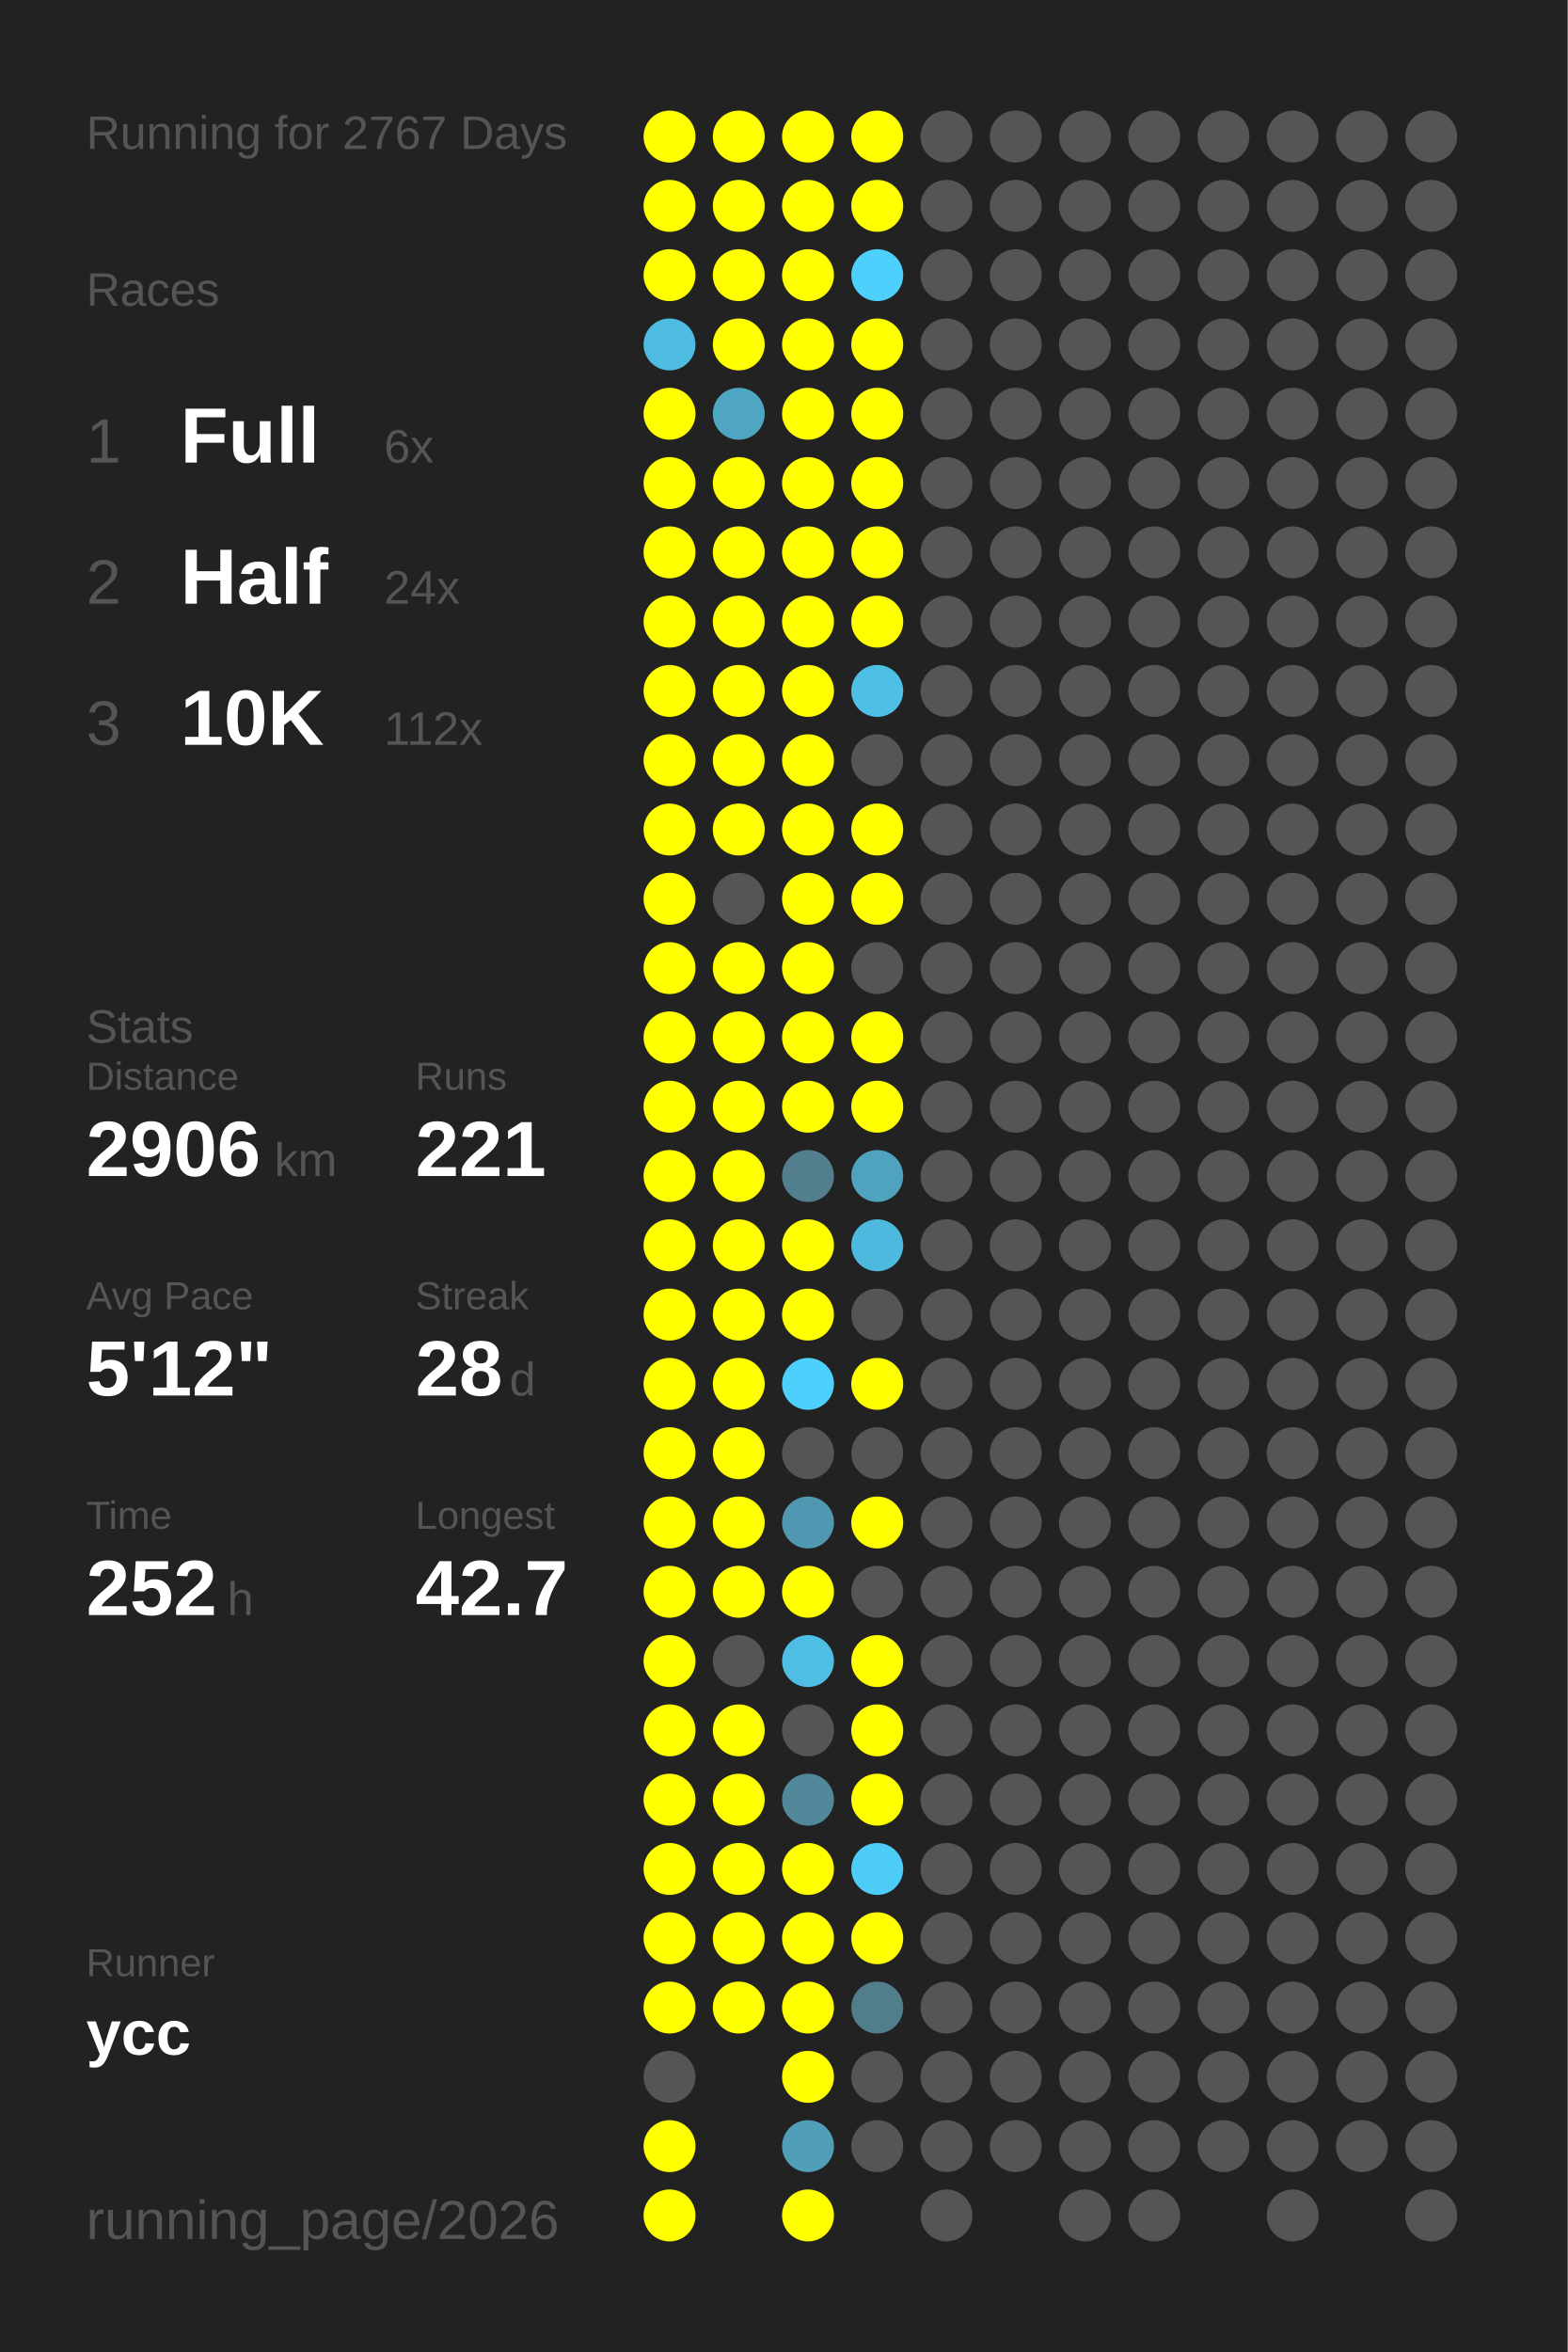
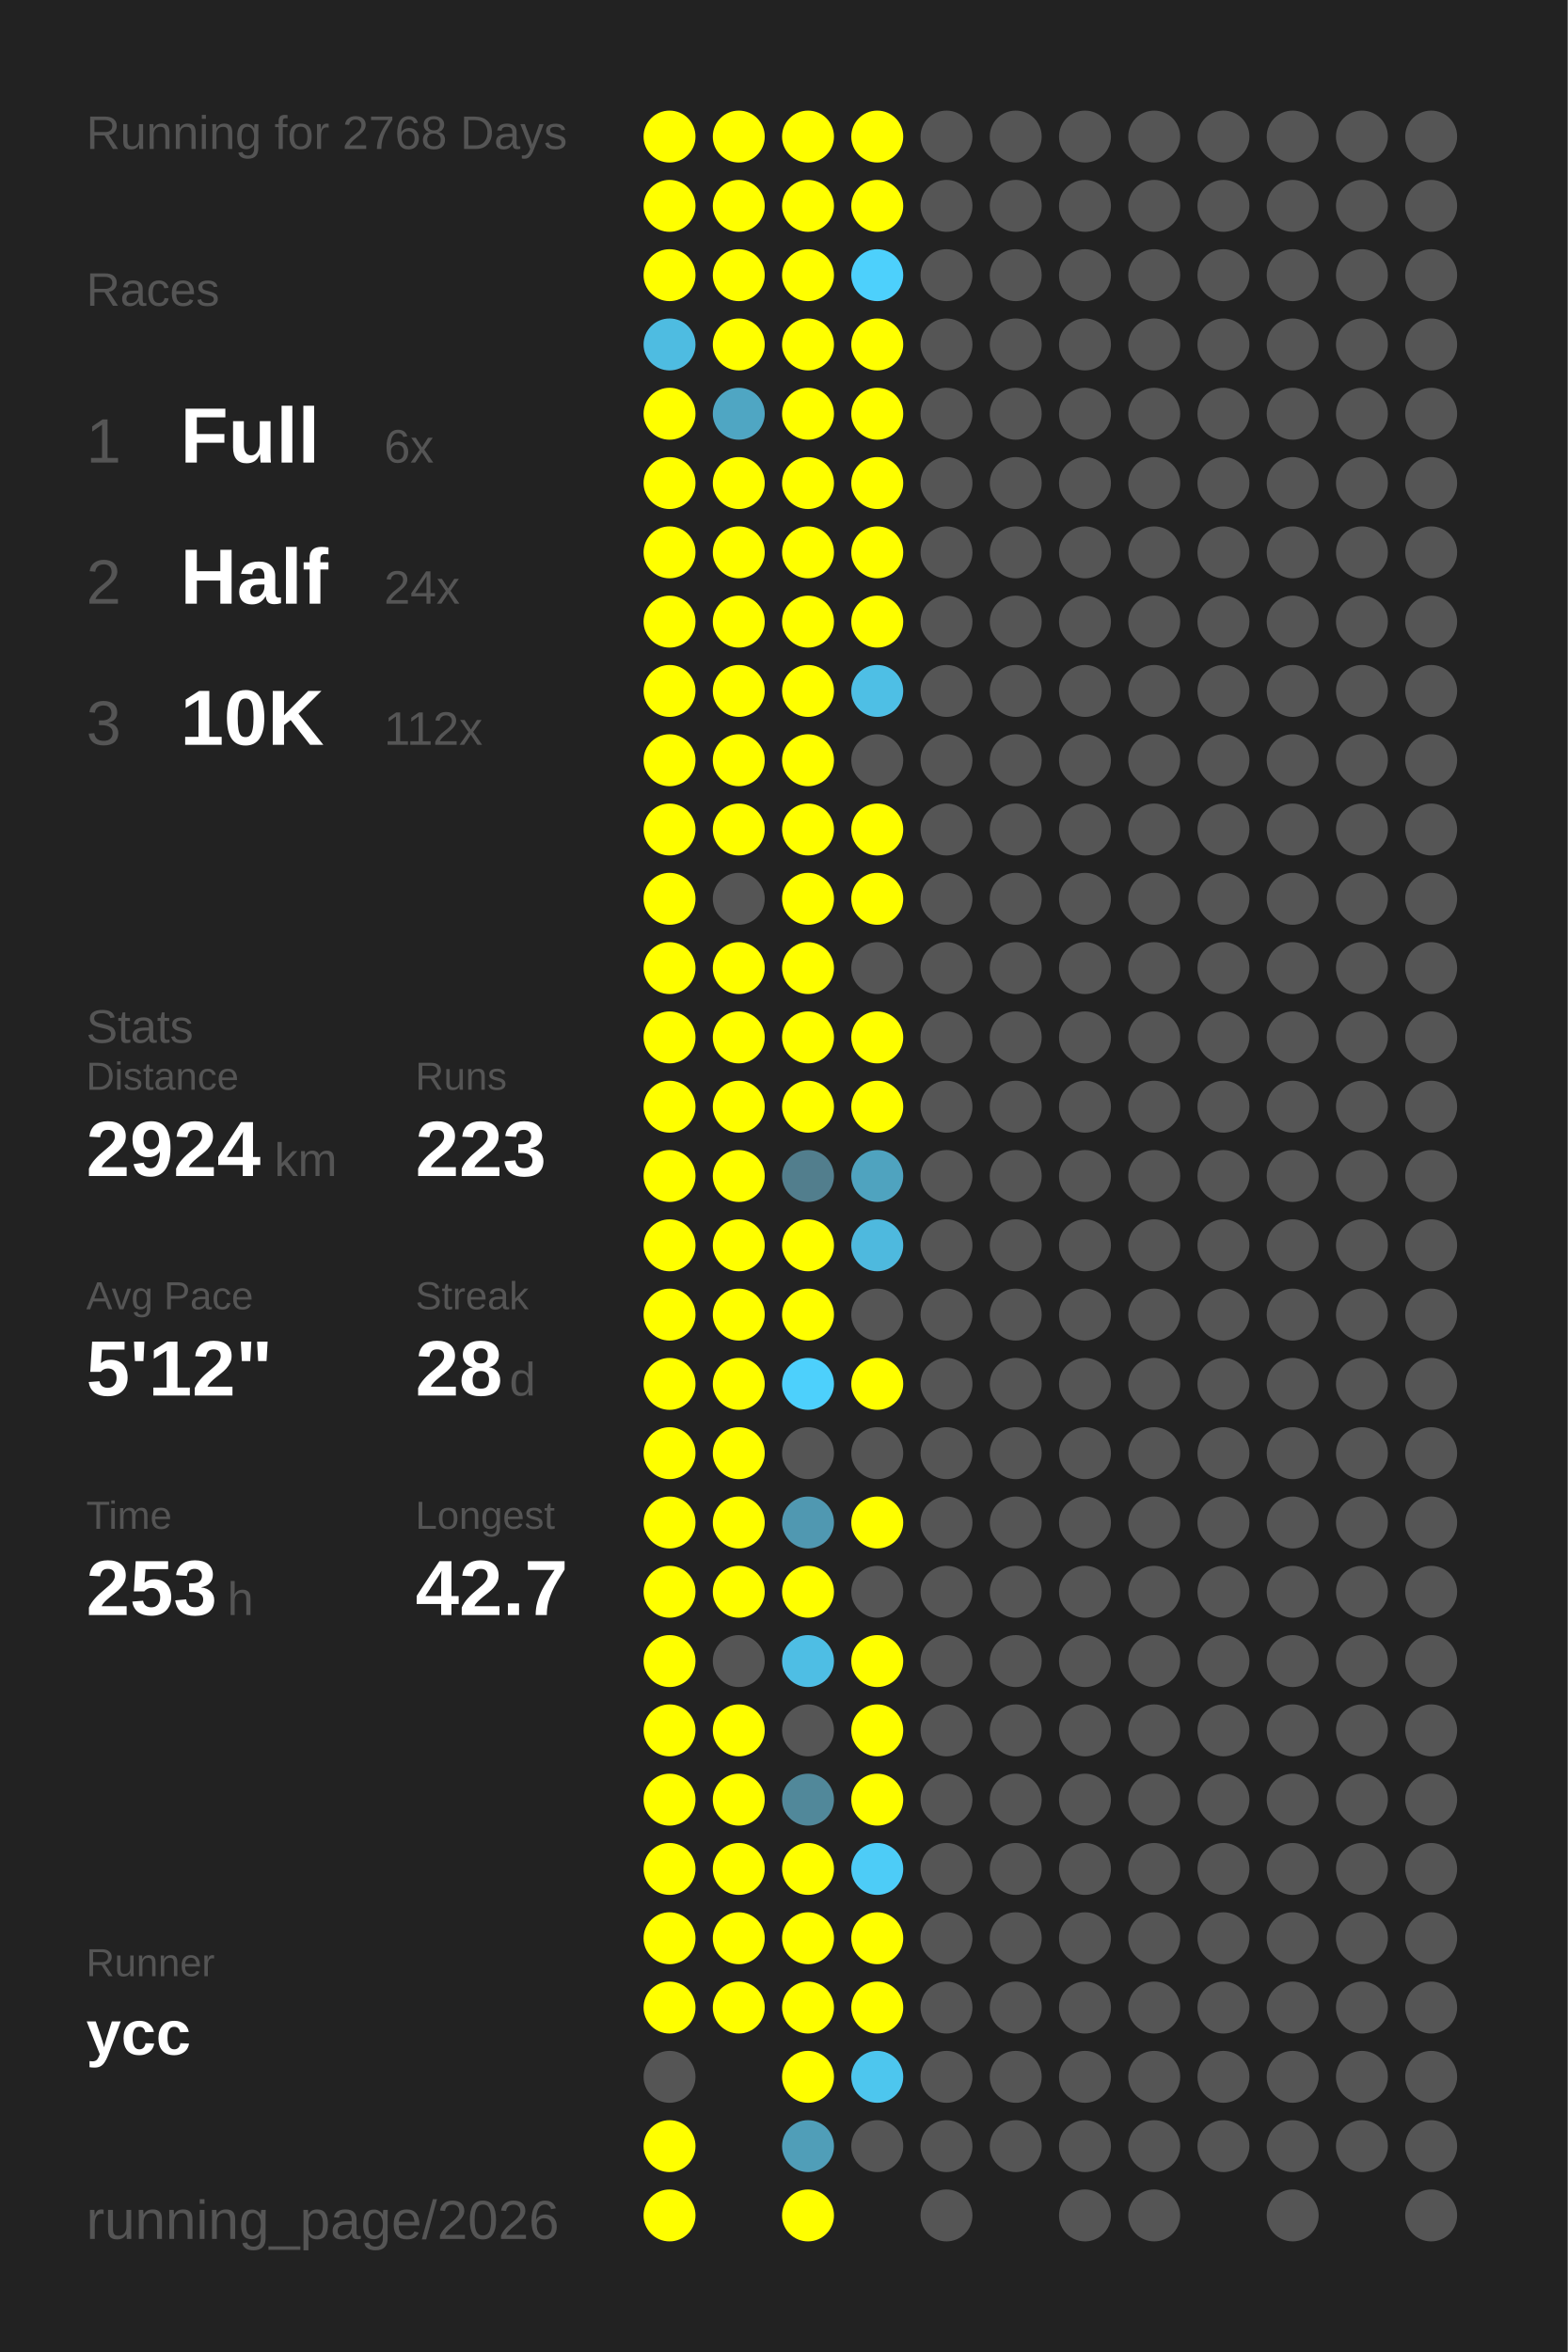
<svg xmlns="http://www.w3.org/2000/svg" baseProfile="full" height="300mm" version="1.1" viewBox="0,0,200,300" width="200mm">
  <defs />
  <rect fill="#222222" height="300" width="200" x="0" y="0" />
-   <text fill="#555555" style="font-size:6px; font-family:Arial;" x="11" y="19">Running for 2767 Days</text>
+   <text fill="#555555" style="font-size:6px; font-family:Arial;" x="11" y="19">Running for 2768 Days</text>
  <text fill="#555555" style="font-size:6px; font-family:Arial;" x="11" y="39">Races</text>
  <text fill="#555555" style="font-size:8px; font-family:Arial;" x="11" y="59">1</text>
  <text fill="#FFFFFF" style="font-size:10px; font-family:Arial; font-weight:bold;" x="23" y="59">Full</text>
  <text fill="#555555" style="font-size:6px; font-family:Arial;" x="49" y="59">6x</text>
  <text fill="#555555" style="font-size:8px; font-family:Arial;" x="11" y="77">2</text>
  <text fill="#FFFFFF" style="font-size:10px; font-family:Arial; font-weight:bold;" x="23" y="77">Half</text>
  <text fill="#555555" style="font-size:6px; font-family:Arial;" x="49" y="77">24x</text>
  <text fill="#555555" style="font-size:8px; font-family:Arial;" x="11" y="95">3</text>
  <text fill="#FFFFFF" style="font-size:10px; font-family:Arial; font-weight:bold;" x="23" y="95">10K</text>
  <text fill="#555555" style="font-size:6px; font-family:Arial;" x="49" y="95">112x</text>
  <text fill="#555555" style="font-size:6px; font-family:Arial;" x="11" y="133">Stats</text>
  <text fill="#555555" style="font-size:5px; font-family:Arial;" x="11" y="139">Distance</text>
-   <text fill="#FFFFFF" style="font-size:10px; font-family:Arial; font-weight:bold;" x="11" y="150">2906</text>
+   <text fill="#FFFFFF" style="font-size:10px; font-family:Arial; font-weight:bold;" x="11" y="150">2924</text>
  <text fill="#555555" style="font-size:6px; font-family:Arial;" x="35" y="150">km</text>
  <text fill="#555555" style="font-size:5px; font-family:Arial;" x="53" y="139">Runs</text>
-   <text fill="#FFFFFF" style="font-size:10px; font-family:Arial; font-weight:bold;" x="53" y="150">221</text>
+   <text fill="#FFFFFF" style="font-size:10px; font-family:Arial; font-weight:bold;" x="53" y="150">223</text>
  <text fill="#555555" style="font-size:5px; font-family:Arial;" x="11" y="167">Avg Pace</text>
  <text fill="#FFFFFF" style="font-size:10px; font-family:Arial; font-weight:bold;" x="11" y="178">5'12"</text>
  <text fill="#555555" style="font-size:5px; font-family:Arial;" x="53" y="167">Streak</text>
  <text fill="#FFFFFF" style="font-size:10px; font-family:Arial; font-weight:bold;" x="53" y="178">28</text>
  <text fill="#555555" style="font-size:6px; font-family:Arial;" x="65" y="178">d</text>
  <text fill="#555555" style="font-size:5px; font-family:Arial;" x="11" y="195">Time</text>
-   <text fill="#FFFFFF" style="font-size:10px; font-family:Arial; font-weight:bold;" x="11" y="206">252</text>
+   <text fill="#FFFFFF" style="font-size:10px; font-family:Arial; font-weight:bold;" x="11" y="206">253</text>
  <text fill="#555555" style="font-size:6px; font-family:Arial;" x="29" y="206">h</text>
  <text fill="#555555" style="font-size:5px; font-family:Arial;" x="53" y="195">Longest</text>
  <text fill="#FFFFFF" style="font-size:10px; font-family:Arial; font-weight:bold;" x="53" y="206">42.7</text>
  <text fill="#555555" style="font-size:5px; font-family:Arial;" x="11" y="252.065">Runner</text>
  <text fill="#FFFFFF" style="font-size:8px; font-family:Arial; font-weight:bold;" x="11" y="262.065">ycc</text>
  <text fill="#555555" style="font-size:7px; font-family:Arial;" x="11" y="285.581">running_page/2026</text>
  <circle cx="85.417" cy="17.419" fill="#FFFF00" r="3.312" />
  <circle cx="85.417" cy="26.258" fill="#FFFF00" r="3.312" />
  <circle cx="85.417" cy="35.097" fill="#FFFF00" r="3.312" />
  <circle cx="85.417" cy="43.935" fill="#4ebce1" r="3.312" />
  <circle cx="85.417" cy="52.774" fill="#FFFF00" r="3.312" />
  <circle cx="85.417" cy="61.613" fill="#FFFF00" r="3.312" />
  <circle cx="85.417" cy="70.452" fill="#FFFF00" r="3.312" />
  <circle cx="85.417" cy="79.29" fill="#FFFF00" r="3.312" />
  <circle cx="85.417" cy="88.129" fill="#FFFF00" r="3.312" />
  <circle cx="85.417" cy="96.968" fill="#FFFF00" r="3.312" />
  <circle cx="85.417" cy="105.806" fill="#FFFF00" r="3.312" />
  <circle cx="85.417" cy="114.645" fill="#FFFF00" r="3.312" />
  <circle cx="85.417" cy="123.484" fill="#FFFF00" r="3.312" />
  <circle cx="85.417" cy="132.323" fill="#FFFF00" r="3.312" />
  <circle cx="85.417" cy="141.161" fill="#FFFF00" r="3.312" />
  <circle cx="85.417" cy="150" fill="#FFFF00" r="3.312" />
  <circle cx="85.417" cy="158.839" fill="#FFFF00" r="3.312" />
  <circle cx="85.417" cy="167.677" fill="#FFFF00" r="3.312" />
  <circle cx="85.417" cy="176.516" fill="#FFFF00" r="3.312" />
  <circle cx="85.417" cy="185.355" fill="#FFFF00" r="3.312" />
  <circle cx="85.417" cy="194.194" fill="#FFFF00" r="3.312" />
  <circle cx="85.417" cy="203.032" fill="#FFFF00" r="3.312" />
  <circle cx="85.417" cy="211.871" fill="#FFFF00" r="3.312" />
  <circle cx="85.417" cy="220.71" fill="#FFFF00" r="3.312" />
  <circle cx="85.417" cy="229.548" fill="#FFFF00" r="3.312" />
  <circle cx="85.417" cy="238.387" fill="#FFFF00" r="3.312" />
  <circle cx="85.417" cy="247.226" fill="#FFFF00" r="3.312" />
  <circle cx="85.417" cy="256.065" fill="#FFFF00" r="3.312" />
  <circle cx="85.417" cy="264.903" fill="#555555" r="3.312" />
  <circle cx="85.417" cy="273.742" fill="#FFFF00" r="3.312" />
  <circle cx="85.417" cy="282.581" fill="#FFFF00" r="3.312" />
  <circle cx="94.25" cy="17.419" fill="#FFFF00" r="3.312" />
  <circle cx="94.25" cy="26.258" fill="#FFFF00" r="3.312" />
  <circle cx="94.25" cy="35.097" fill="#FFFF00" r="3.312" />
  <circle cx="94.25" cy="43.935" fill="#FFFF00" r="3.312" />
  <circle cx="94.25" cy="52.774" fill="#4fa6c3" r="3.312" />
  <circle cx="94.25" cy="61.613" fill="#FFFF00" r="3.312" />
  <circle cx="94.25" cy="70.452" fill="#FFFF00" r="3.312" />
  <circle cx="94.25" cy="79.29" fill="#FFFF00" r="3.312" />
  <circle cx="94.25" cy="88.129" fill="#FFFF00" r="3.312" />
  <circle cx="94.25" cy="96.968" fill="#FFFF00" r="3.312" />
  <circle cx="94.25" cy="105.806" fill="#FFFF00" r="3.312" />
  <circle cx="94.25" cy="114.645" fill="#555555" r="3.312" />
  <circle cx="94.25" cy="123.484" fill="#FFFF00" r="3.312" />
  <circle cx="94.25" cy="132.323" fill="#FFFF00" r="3.312" />
  <circle cx="94.25" cy="141.161" fill="#FFFF00" r="3.312" />
  <circle cx="94.25" cy="150" fill="#FFFF00" r="3.312" />
  <circle cx="94.25" cy="158.839" fill="#FFFF00" r="3.312" />
  <circle cx="94.25" cy="167.677" fill="#FFFF00" r="3.312" />
  <circle cx="94.25" cy="176.516" fill="#FFFF00" r="3.312" />
  <circle cx="94.25" cy="185.355" fill="#FFFF00" r="3.312" />
  <circle cx="94.25" cy="194.194" fill="#FFFF00" r="3.312" />
  <circle cx="94.25" cy="203.032" fill="#FFFF00" r="3.312" />
  <circle cx="94.25" cy="211.871" fill="#555555" r="3.312" />
  <circle cx="94.25" cy="220.71" fill="#FFFF00" r="3.312" />
  <circle cx="94.25" cy="229.548" fill="#FFFF00" r="3.312" />
  <circle cx="94.25" cy="238.387" fill="#FFFF00" r="3.312" />
  <circle cx="94.25" cy="247.226" fill="#FFFF00" r="3.312" />
  <circle cx="94.25" cy="256.065" fill="#FFFF00" r="3.312" />
  <circle cx="103.083" cy="17.419" fill="#FFFF00" r="3.312" />
  <circle cx="103.083" cy="26.258" fill="#FFFF00" r="3.312" />
  <circle cx="103.083" cy="35.097" fill="#FFFF00" r="3.312" />
  <circle cx="103.083" cy="43.935" fill="#FFFF00" r="3.312" />
  <circle cx="103.083" cy="52.774" fill="#FFFF00" r="3.312" />
  <circle cx="103.083" cy="61.613" fill="#FFFF00" r="3.312" />
  <circle cx="103.083" cy="70.452" fill="#FFFF00" r="3.312" />
  <circle cx="103.083" cy="79.29" fill="#FFFF00" r="3.312" />
  <circle cx="103.083" cy="88.129" fill="#FFFF00" r="3.312" />
  <circle cx="103.083" cy="96.968" fill="#FFFF00" r="3.312" />
  <circle cx="103.083" cy="105.806" fill="#FFFF00" r="3.312" />
  <circle cx="103.083" cy="114.645" fill="#FFFF00" r="3.312" />
  <circle cx="103.083" cy="123.484" fill="#FFFF00" r="3.312" />
  <circle cx="103.083" cy="132.323" fill="#FFFF00" r="3.312" />
  <circle cx="103.083" cy="141.161" fill="#FFFF00" r="3.312" />
  <circle cx="103.083" cy="150" fill="#527e8d" r="3.312" />
  <circle cx="103.083" cy="158.839" fill="#FFFF00" r="3.312" />
  <circle cx="103.083" cy="167.677" fill="#FFFF00" r="3.312" />
  <circle cx="103.083" cy="176.516" fill="#4dd0fc" r="3.312" />
  <circle cx="103.083" cy="185.355" fill="#555555" r="3.312" />
  <circle cx="103.083" cy="194.194" fill="#5098b1" r="3.312" />
  <circle cx="103.083" cy="203.032" fill="#FFFF00" r="3.312" />
  <circle cx="103.083" cy="211.871" fill="#4ebee4" r="3.312" />
  <circle cx="103.083" cy="220.71" fill="#555555" r="3.312" />
  <circle cx="103.083" cy="229.548" fill="#51889a" r="3.312" />
  <circle cx="103.083" cy="238.387" fill="#FFFF00" r="3.312" />
  <circle cx="103.083" cy="247.226" fill="#FFFF00" r="3.312" />
  <circle cx="103.083" cy="256.065" fill="#FFFF00" r="3.312" />
  <circle cx="103.083" cy="264.903" fill="#FFFF00" r="3.312" />
  <circle cx="103.083" cy="273.742" fill="#509eb8" r="3.312" />
  <circle cx="103.083" cy="282.581" fill="#FFFF00" r="3.312" />
  <circle cx="111.917" cy="17.419" fill="#FFFF00" r="3.312" />
  <circle cx="111.917" cy="26.258" fill="#FFFF00" r="3.312" />
  <circle cx="111.917" cy="35.097" fill="#4dd0fc" r="3.312" />
  <circle cx="111.917" cy="43.935" fill="#FFFF00" r="3.312" />
  <circle cx="111.917" cy="52.774" fill="#FFFF00" r="3.312" />
  <circle cx="111.917" cy="61.613" fill="#FFFF00" r="3.312" />
  <circle cx="111.917" cy="70.452" fill="#FFFF00" r="3.312" />
  <circle cx="111.917" cy="79.29" fill="#FFFF00" r="3.312" />
  <circle cx="111.917" cy="88.129" fill="#4ebfe5" r="3.312" />
  <circle cx="111.917" cy="96.968" fill="#555555" r="3.312" />
  <circle cx="111.917" cy="105.806" fill="#FFFF00" r="3.312" />
  <circle cx="111.917" cy="114.645" fill="#FFFF00" r="3.312" />
  <circle cx="111.917" cy="123.484" fill="#555555" r="3.312" />
  <circle cx="111.917" cy="132.323" fill="#FFFF00" r="3.312" />
  <circle cx="111.917" cy="141.161" fill="#FFFF00" r="3.312" />
  <circle cx="111.917" cy="150" fill="#4fa3bf" r="3.312" />
  <circle cx="111.917" cy="158.839" fill="#4eb9de" r="3.312" />
  <circle cx="111.917" cy="167.677" fill="#555555" r="3.312" />
  <circle cx="111.917" cy="176.516" fill="#FFFF00" r="3.312" />
  <circle cx="111.917" cy="185.355" fill="#555555" r="3.312" />
  <circle cx="111.917" cy="194.194" fill="#FFFF00" r="3.312" />
  <circle cx="111.917" cy="203.032" fill="#555555" r="3.312" />
  <circle cx="111.917" cy="211.871" fill="#FFFF00" r="3.312" />
  <circle cx="111.917" cy="220.71" fill="#FFFF00" r="3.312" />
  <circle cx="111.917" cy="229.548" fill="#FFFF00" r="3.312" />
  <circle cx="111.917" cy="238.387" fill="#4dccf7" r="3.312" />
  <circle cx="111.917" cy="247.226" fill="#FFFF00" r="3.312" />
-   <circle cx="111.917" cy="256.065" fill="#527d8b" r="3.312" />
-   <circle cx="111.917" cy="264.903" fill="#555555" r="3.312" />
+   <circle cx="111.917" cy="256.065" fill="#FFFF00" r="3.312" />
+   <circle cx="111.917" cy="264.903" fill="#4dc6ee" r="3.312" />
  <circle cx="111.917" cy="273.742" fill="#555555" r="3.312" />
  <circle cx="120.75" cy="17.419" fill="#555555" r="3.312" />
  <circle cx="120.75" cy="26.258" fill="#555555" r="3.312" />
  <circle cx="120.75" cy="35.097" fill="#555555" r="3.312" />
  <circle cx="120.75" cy="43.935" fill="#555555" r="3.312" />
  <circle cx="120.75" cy="52.774" fill="#555555" r="3.312" />
  <circle cx="120.75" cy="61.613" fill="#555555" r="3.312" />
  <circle cx="120.75" cy="70.452" fill="#555555" r="3.312" />
  <circle cx="120.75" cy="79.29" fill="#555555" r="3.312" />
  <circle cx="120.75" cy="88.129" fill="#555555" r="3.312" />
  <circle cx="120.75" cy="96.968" fill="#555555" r="3.312" />
  <circle cx="120.75" cy="105.806" fill="#555555" r="3.312" />
  <circle cx="120.75" cy="114.645" fill="#555555" r="3.312" />
  <circle cx="120.75" cy="123.484" fill="#555555" r="3.312" />
  <circle cx="120.75" cy="132.323" fill="#555555" r="3.312" />
  <circle cx="120.75" cy="141.161" fill="#555555" r="3.312" />
  <circle cx="120.75" cy="150" fill="#555555" r="3.312" />
  <circle cx="120.75" cy="158.839" fill="#555555" r="3.312" />
  <circle cx="120.75" cy="167.677" fill="#555555" r="3.312" />
  <circle cx="120.75" cy="176.516" fill="#555555" r="3.312" />
  <circle cx="120.75" cy="185.355" fill="#555555" r="3.312" />
  <circle cx="120.75" cy="194.194" fill="#555555" r="3.312" />
  <circle cx="120.75" cy="203.032" fill="#555555" r="3.312" />
  <circle cx="120.75" cy="211.871" fill="#555555" r="3.312" />
  <circle cx="120.75" cy="220.71" fill="#555555" r="3.312" />
  <circle cx="120.75" cy="229.548" fill="#555555" r="3.312" />
  <circle cx="120.75" cy="238.387" fill="#555555" r="3.312" />
  <circle cx="120.75" cy="247.226" fill="#555555" r="3.312" />
  <circle cx="120.75" cy="256.065" fill="#555555" r="3.312" />
  <circle cx="120.75" cy="264.903" fill="#555555" r="3.312" />
  <circle cx="120.75" cy="273.742" fill="#555555" r="3.312" />
  <circle cx="120.75" cy="282.581" fill="#555555" r="3.312" />
  <circle cx="129.583" cy="17.419" fill="#555555" r="3.312" />
  <circle cx="129.583" cy="26.258" fill="#555555" r="3.312" />
  <circle cx="129.583" cy="35.097" fill="#555555" r="3.312" />
  <circle cx="129.583" cy="43.935" fill="#555555" r="3.312" />
  <circle cx="129.583" cy="52.774" fill="#555555" r="3.312" />
  <circle cx="129.583" cy="61.613" fill="#555555" r="3.312" />
  <circle cx="129.583" cy="70.452" fill="#555555" r="3.312" />
  <circle cx="129.583" cy="79.29" fill="#555555" r="3.312" />
  <circle cx="129.583" cy="88.129" fill="#555555" r="3.312" />
  <circle cx="129.583" cy="96.968" fill="#555555" r="3.312" />
  <circle cx="129.583" cy="105.806" fill="#555555" r="3.312" />
  <circle cx="129.583" cy="114.645" fill="#555555" r="3.312" />
  <circle cx="129.583" cy="123.484" fill="#555555" r="3.312" />
  <circle cx="129.583" cy="132.323" fill="#555555" r="3.312" />
  <circle cx="129.583" cy="141.161" fill="#555555" r="3.312" />
  <circle cx="129.583" cy="150" fill="#555555" r="3.312" />
  <circle cx="129.583" cy="158.839" fill="#555555" r="3.312" />
  <circle cx="129.583" cy="167.677" fill="#555555" r="3.312" />
  <circle cx="129.583" cy="176.516" fill="#555555" r="3.312" />
  <circle cx="129.583" cy="185.355" fill="#555555" r="3.312" />
  <circle cx="129.583" cy="194.194" fill="#555555" r="3.312" />
  <circle cx="129.583" cy="203.032" fill="#555555" r="3.312" />
  <circle cx="129.583" cy="211.871" fill="#555555" r="3.312" />
  <circle cx="129.583" cy="220.71" fill="#555555" r="3.312" />
  <circle cx="129.583" cy="229.548" fill="#555555" r="3.312" />
  <circle cx="129.583" cy="238.387" fill="#555555" r="3.312" />
  <circle cx="129.583" cy="247.226" fill="#555555" r="3.312" />
  <circle cx="129.583" cy="256.065" fill="#555555" r="3.312" />
  <circle cx="129.583" cy="264.903" fill="#555555" r="3.312" />
  <circle cx="129.583" cy="273.742" fill="#555555" r="3.312" />
  <circle cx="138.417" cy="17.419" fill="#555555" r="3.312" />
  <circle cx="138.417" cy="26.258" fill="#555555" r="3.312" />
  <circle cx="138.417" cy="35.097" fill="#555555" r="3.312" />
  <circle cx="138.417" cy="43.935" fill="#555555" r="3.312" />
  <circle cx="138.417" cy="52.774" fill="#555555" r="3.312" />
  <circle cx="138.417" cy="61.613" fill="#555555" r="3.312" />
  <circle cx="138.417" cy="70.452" fill="#555555" r="3.312" />
  <circle cx="138.417" cy="79.29" fill="#555555" r="3.312" />
  <circle cx="138.417" cy="88.129" fill="#555555" r="3.312" />
  <circle cx="138.417" cy="96.968" fill="#555555" r="3.312" />
  <circle cx="138.417" cy="105.806" fill="#555555" r="3.312" />
  <circle cx="138.417" cy="114.645" fill="#555555" r="3.312" />
  <circle cx="138.417" cy="123.484" fill="#555555" r="3.312" />
  <circle cx="138.417" cy="132.323" fill="#555555" r="3.312" />
  <circle cx="138.417" cy="141.161" fill="#555555" r="3.312" />
  <circle cx="138.417" cy="150" fill="#555555" r="3.312" />
  <circle cx="138.417" cy="158.839" fill="#555555" r="3.312" />
  <circle cx="138.417" cy="167.677" fill="#555555" r="3.312" />
  <circle cx="138.417" cy="176.516" fill="#555555" r="3.312" />
  <circle cx="138.417" cy="185.355" fill="#555555" r="3.312" />
  <circle cx="138.417" cy="194.194" fill="#555555" r="3.312" />
  <circle cx="138.417" cy="203.032" fill="#555555" r="3.312" />
  <circle cx="138.417" cy="211.871" fill="#555555" r="3.312" />
  <circle cx="138.417" cy="220.71" fill="#555555" r="3.312" />
  <circle cx="138.417" cy="229.548" fill="#555555" r="3.312" />
  <circle cx="138.417" cy="238.387" fill="#555555" r="3.312" />
  <circle cx="138.417" cy="247.226" fill="#555555" r="3.312" />
  <circle cx="138.417" cy="256.065" fill="#555555" r="3.312" />
  <circle cx="138.417" cy="264.903" fill="#555555" r="3.312" />
  <circle cx="138.417" cy="273.742" fill="#555555" r="3.312" />
  <circle cx="138.417" cy="282.581" fill="#555555" r="3.312" />
  <circle cx="147.25" cy="17.419" fill="#555555" r="3.312" />
  <circle cx="147.25" cy="26.258" fill="#555555" r="3.312" />
  <circle cx="147.25" cy="35.097" fill="#555555" r="3.312" />
  <circle cx="147.25" cy="43.935" fill="#555555" r="3.312" />
  <circle cx="147.25" cy="52.774" fill="#555555" r="3.312" />
  <circle cx="147.25" cy="61.613" fill="#555555" r="3.312" />
  <circle cx="147.25" cy="70.452" fill="#555555" r="3.312" />
  <circle cx="147.25" cy="79.29" fill="#555555" r="3.312" />
  <circle cx="147.25" cy="88.129" fill="#555555" r="3.312" />
  <circle cx="147.25" cy="96.968" fill="#555555" r="3.312" />
  <circle cx="147.25" cy="105.806" fill="#555555" r="3.312" />
  <circle cx="147.25" cy="114.645" fill="#555555" r="3.312" />
  <circle cx="147.25" cy="123.484" fill="#555555" r="3.312" />
  <circle cx="147.25" cy="132.323" fill="#555555" r="3.312" />
  <circle cx="147.25" cy="141.161" fill="#555555" r="3.312" />
  <circle cx="147.25" cy="150" fill="#555555" r="3.312" />
  <circle cx="147.25" cy="158.839" fill="#555555" r="3.312" />
  <circle cx="147.25" cy="167.677" fill="#555555" r="3.312" />
  <circle cx="147.25" cy="176.516" fill="#555555" r="3.312" />
  <circle cx="147.25" cy="185.355" fill="#555555" r="3.312" />
  <circle cx="147.25" cy="194.194" fill="#555555" r="3.312" />
  <circle cx="147.25" cy="203.032" fill="#555555" r="3.312" />
  <circle cx="147.25" cy="211.871" fill="#555555" r="3.312" />
  <circle cx="147.25" cy="220.71" fill="#555555" r="3.312" />
  <circle cx="147.25" cy="229.548" fill="#555555" r="3.312" />
  <circle cx="147.25" cy="238.387" fill="#555555" r="3.312" />
  <circle cx="147.25" cy="247.226" fill="#555555" r="3.312" />
  <circle cx="147.25" cy="256.065" fill="#555555" r="3.312" />
  <circle cx="147.25" cy="264.903" fill="#555555" r="3.312" />
  <circle cx="147.25" cy="273.742" fill="#555555" r="3.312" />
  <circle cx="147.25" cy="282.581" fill="#555555" r="3.312" />
  <circle cx="156.083" cy="17.419" fill="#555555" r="3.312" />
  <circle cx="156.083" cy="26.258" fill="#555555" r="3.312" />
  <circle cx="156.083" cy="35.097" fill="#555555" r="3.312" />
  <circle cx="156.083" cy="43.935" fill="#555555" r="3.312" />
  <circle cx="156.083" cy="52.774" fill="#555555" r="3.312" />
  <circle cx="156.083" cy="61.613" fill="#555555" r="3.312" />
  <circle cx="156.083" cy="70.452" fill="#555555" r="3.312" />
  <circle cx="156.083" cy="79.29" fill="#555555" r="3.312" />
  <circle cx="156.083" cy="88.129" fill="#555555" r="3.312" />
  <circle cx="156.083" cy="96.968" fill="#555555" r="3.312" />
  <circle cx="156.083" cy="105.806" fill="#555555" r="3.312" />
  <circle cx="156.083" cy="114.645" fill="#555555" r="3.312" />
  <circle cx="156.083" cy="123.484" fill="#555555" r="3.312" />
  <circle cx="156.083" cy="132.323" fill="#555555" r="3.312" />
  <circle cx="156.083" cy="141.161" fill="#555555" r="3.312" />
  <circle cx="156.083" cy="150" fill="#555555" r="3.312" />
  <circle cx="156.083" cy="158.839" fill="#555555" r="3.312" />
  <circle cx="156.083" cy="167.677" fill="#555555" r="3.312" />
  <circle cx="156.083" cy="176.516" fill="#555555" r="3.312" />
  <circle cx="156.083" cy="185.355" fill="#555555" r="3.312" />
  <circle cx="156.083" cy="194.194" fill="#555555" r="3.312" />
  <circle cx="156.083" cy="203.032" fill="#555555" r="3.312" />
  <circle cx="156.083" cy="211.871" fill="#555555" r="3.312" />
  <circle cx="156.083" cy="220.71" fill="#555555" r="3.312" />
  <circle cx="156.083" cy="229.548" fill="#555555" r="3.312" />
  <circle cx="156.083" cy="238.387" fill="#555555" r="3.312" />
  <circle cx="156.083" cy="247.226" fill="#555555" r="3.312" />
  <circle cx="156.083" cy="256.065" fill="#555555" r="3.312" />
  <circle cx="156.083" cy="264.903" fill="#555555" r="3.312" />
  <circle cx="156.083" cy="273.742" fill="#555555" r="3.312" />
  <circle cx="164.917" cy="17.419" fill="#555555" r="3.312" />
  <circle cx="164.917" cy="26.258" fill="#555555" r="3.312" />
  <circle cx="164.917" cy="35.097" fill="#555555" r="3.312" />
  <circle cx="164.917" cy="43.935" fill="#555555" r="3.312" />
  <circle cx="164.917" cy="52.774" fill="#555555" r="3.312" />
  <circle cx="164.917" cy="61.613" fill="#555555" r="3.312" />
  <circle cx="164.917" cy="70.452" fill="#555555" r="3.312" />
  <circle cx="164.917" cy="79.29" fill="#555555" r="3.312" />
  <circle cx="164.917" cy="88.129" fill="#555555" r="3.312" />
  <circle cx="164.917" cy="96.968" fill="#555555" r="3.312" />
  <circle cx="164.917" cy="105.806" fill="#555555" r="3.312" />
  <circle cx="164.917" cy="114.645" fill="#555555" r="3.312" />
  <circle cx="164.917" cy="123.484" fill="#555555" r="3.312" />
  <circle cx="164.917" cy="132.323" fill="#555555" r="3.312" />
  <circle cx="164.917" cy="141.161" fill="#555555" r="3.312" />
  <circle cx="164.917" cy="150" fill="#555555" r="3.312" />
  <circle cx="164.917" cy="158.839" fill="#555555" r="3.312" />
  <circle cx="164.917" cy="167.677" fill="#555555" r="3.312" />
  <circle cx="164.917" cy="176.516" fill="#555555" r="3.312" />
  <circle cx="164.917" cy="185.355" fill="#555555" r="3.312" />
  <circle cx="164.917" cy="194.194" fill="#555555" r="3.312" />
  <circle cx="164.917" cy="203.032" fill="#555555" r="3.312" />
  <circle cx="164.917" cy="211.871" fill="#555555" r="3.312" />
  <circle cx="164.917" cy="220.71" fill="#555555" r="3.312" />
  <circle cx="164.917" cy="229.548" fill="#555555" r="3.312" />
  <circle cx="164.917" cy="238.387" fill="#555555" r="3.312" />
  <circle cx="164.917" cy="247.226" fill="#555555" r="3.312" />
  <circle cx="164.917" cy="256.065" fill="#555555" r="3.312" />
  <circle cx="164.917" cy="264.903" fill="#555555" r="3.312" />
  <circle cx="164.917" cy="273.742" fill="#555555" r="3.312" />
  <circle cx="164.917" cy="282.581" fill="#555555" r="3.312" />
  <circle cx="173.75" cy="17.419" fill="#555555" r="3.312" />
  <circle cx="173.75" cy="26.258" fill="#555555" r="3.312" />
  <circle cx="173.75" cy="35.097" fill="#555555" r="3.312" />
  <circle cx="173.75" cy="43.935" fill="#555555" r="3.312" />
  <circle cx="173.75" cy="52.774" fill="#555555" r="3.312" />
  <circle cx="173.75" cy="61.613" fill="#555555" r="3.312" />
  <circle cx="173.75" cy="70.452" fill="#555555" r="3.312" />
  <circle cx="173.75" cy="79.29" fill="#555555" r="3.312" />
  <circle cx="173.75" cy="88.129" fill="#555555" r="3.312" />
  <circle cx="173.75" cy="96.968" fill="#555555" r="3.312" />
  <circle cx="173.75" cy="105.806" fill="#555555" r="3.312" />
  <circle cx="173.75" cy="114.645" fill="#555555" r="3.312" />
  <circle cx="173.75" cy="123.484" fill="#555555" r="3.312" />
  <circle cx="173.75" cy="132.323" fill="#555555" r="3.312" />
  <circle cx="173.75" cy="141.161" fill="#555555" r="3.312" />
  <circle cx="173.75" cy="150" fill="#555555" r="3.312" />
  <circle cx="173.75" cy="158.839" fill="#555555" r="3.312" />
  <circle cx="173.75" cy="167.677" fill="#555555" r="3.312" />
  <circle cx="173.75" cy="176.516" fill="#555555" r="3.312" />
  <circle cx="173.75" cy="185.355" fill="#555555" r="3.312" />
  <circle cx="173.75" cy="194.194" fill="#555555" r="3.312" />
  <circle cx="173.75" cy="203.032" fill="#555555" r="3.312" />
  <circle cx="173.75" cy="211.871" fill="#555555" r="3.312" />
  <circle cx="173.75" cy="220.71" fill="#555555" r="3.312" />
  <circle cx="173.75" cy="229.548" fill="#555555" r="3.312" />
  <circle cx="173.75" cy="238.387" fill="#555555" r="3.312" />
  <circle cx="173.75" cy="247.226" fill="#555555" r="3.312" />
  <circle cx="173.75" cy="256.065" fill="#555555" r="3.312" />
  <circle cx="173.75" cy="264.903" fill="#555555" r="3.312" />
  <circle cx="173.75" cy="273.742" fill="#555555" r="3.312" />
  <circle cx="182.583" cy="17.419" fill="#555555" r="3.312" />
  <circle cx="182.583" cy="26.258" fill="#555555" r="3.312" />
  <circle cx="182.583" cy="35.097" fill="#555555" r="3.312" />
  <circle cx="182.583" cy="43.935" fill="#555555" r="3.312" />
  <circle cx="182.583" cy="52.774" fill="#555555" r="3.312" />
  <circle cx="182.583" cy="61.613" fill="#555555" r="3.312" />
  <circle cx="182.583" cy="70.452" fill="#555555" r="3.312" />
  <circle cx="182.583" cy="79.29" fill="#555555" r="3.312" />
  <circle cx="182.583" cy="88.129" fill="#555555" r="3.312" />
  <circle cx="182.583" cy="96.968" fill="#555555" r="3.312" />
  <circle cx="182.583" cy="105.806" fill="#555555" r="3.312" />
  <circle cx="182.583" cy="114.645" fill="#555555" r="3.312" />
  <circle cx="182.583" cy="123.484" fill="#555555" r="3.312" />
  <circle cx="182.583" cy="132.323" fill="#555555" r="3.312" />
  <circle cx="182.583" cy="141.161" fill="#555555" r="3.312" />
  <circle cx="182.583" cy="150" fill="#555555" r="3.312" />
  <circle cx="182.583" cy="158.839" fill="#555555" r="3.312" />
  <circle cx="182.583" cy="167.677" fill="#555555" r="3.312" />
  <circle cx="182.583" cy="176.516" fill="#555555" r="3.312" />
  <circle cx="182.583" cy="185.355" fill="#555555" r="3.312" />
  <circle cx="182.583" cy="194.194" fill="#555555" r="3.312" />
  <circle cx="182.583" cy="203.032" fill="#555555" r="3.312" />
  <circle cx="182.583" cy="211.871" fill="#555555" r="3.312" />
  <circle cx="182.583" cy="220.71" fill="#555555" r="3.312" />
  <circle cx="182.583" cy="229.548" fill="#555555" r="3.312" />
  <circle cx="182.583" cy="238.387" fill="#555555" r="3.312" />
  <circle cx="182.583" cy="247.226" fill="#555555" r="3.312" />
  <circle cx="182.583" cy="256.065" fill="#555555" r="3.312" />
  <circle cx="182.583" cy="264.903" fill="#555555" r="3.312" />
  <circle cx="182.583" cy="273.742" fill="#555555" r="3.312" />
  <circle cx="182.583" cy="282.581" fill="#555555" r="3.312" />
</svg>
